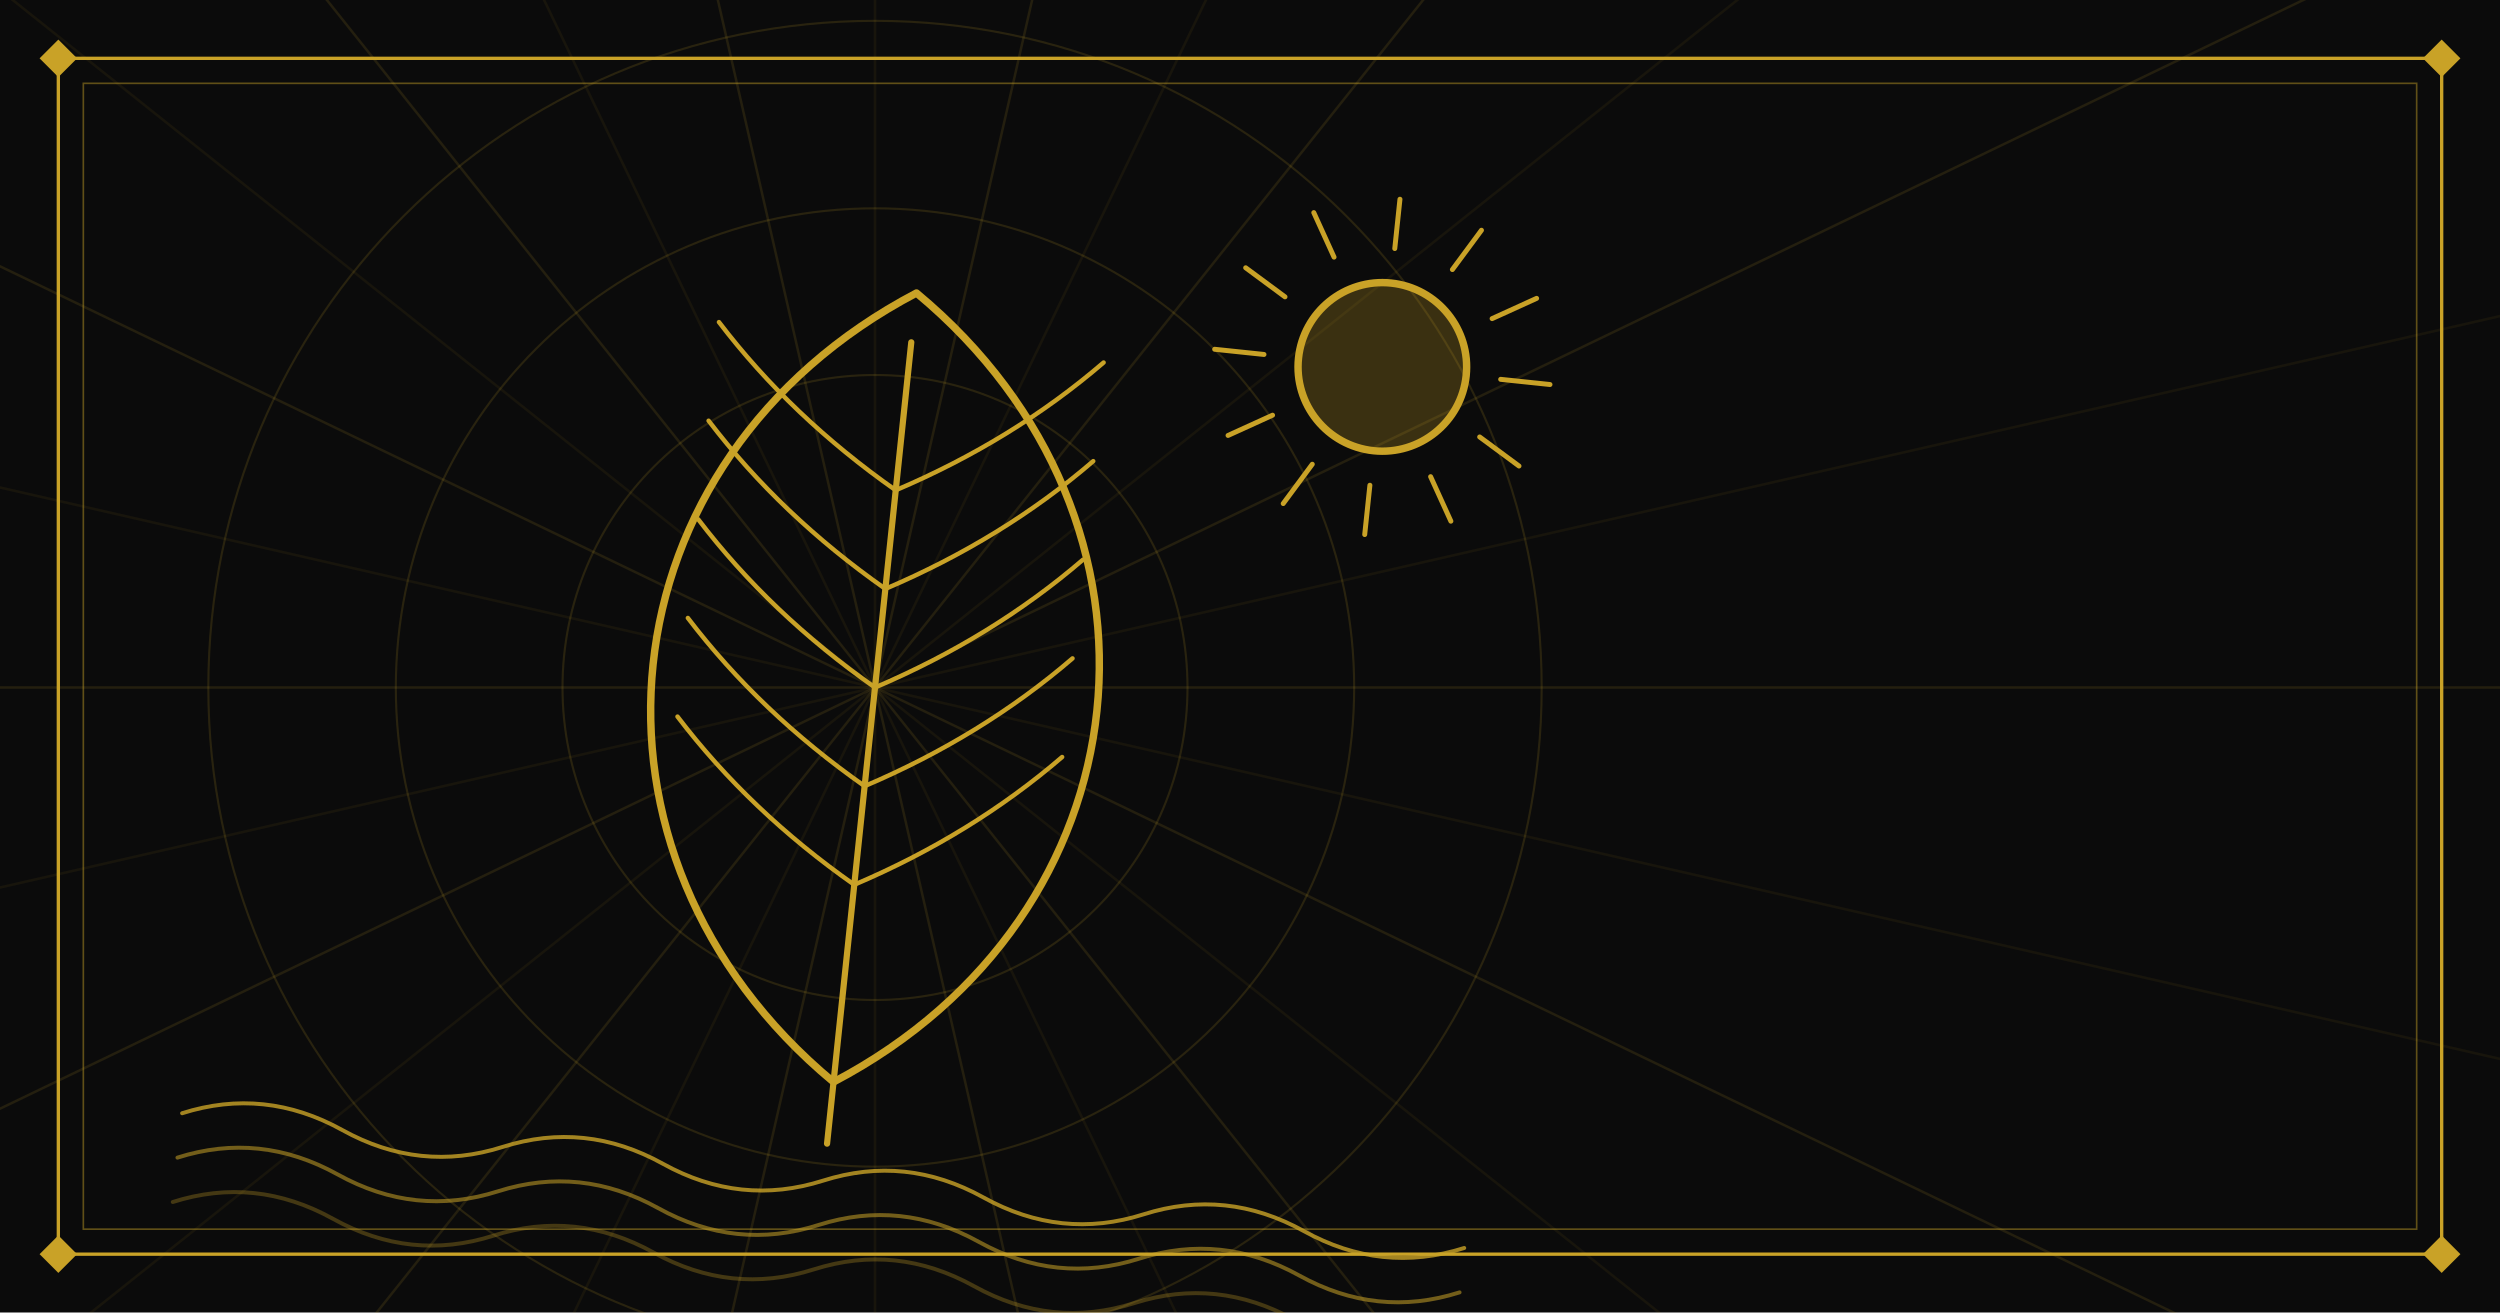
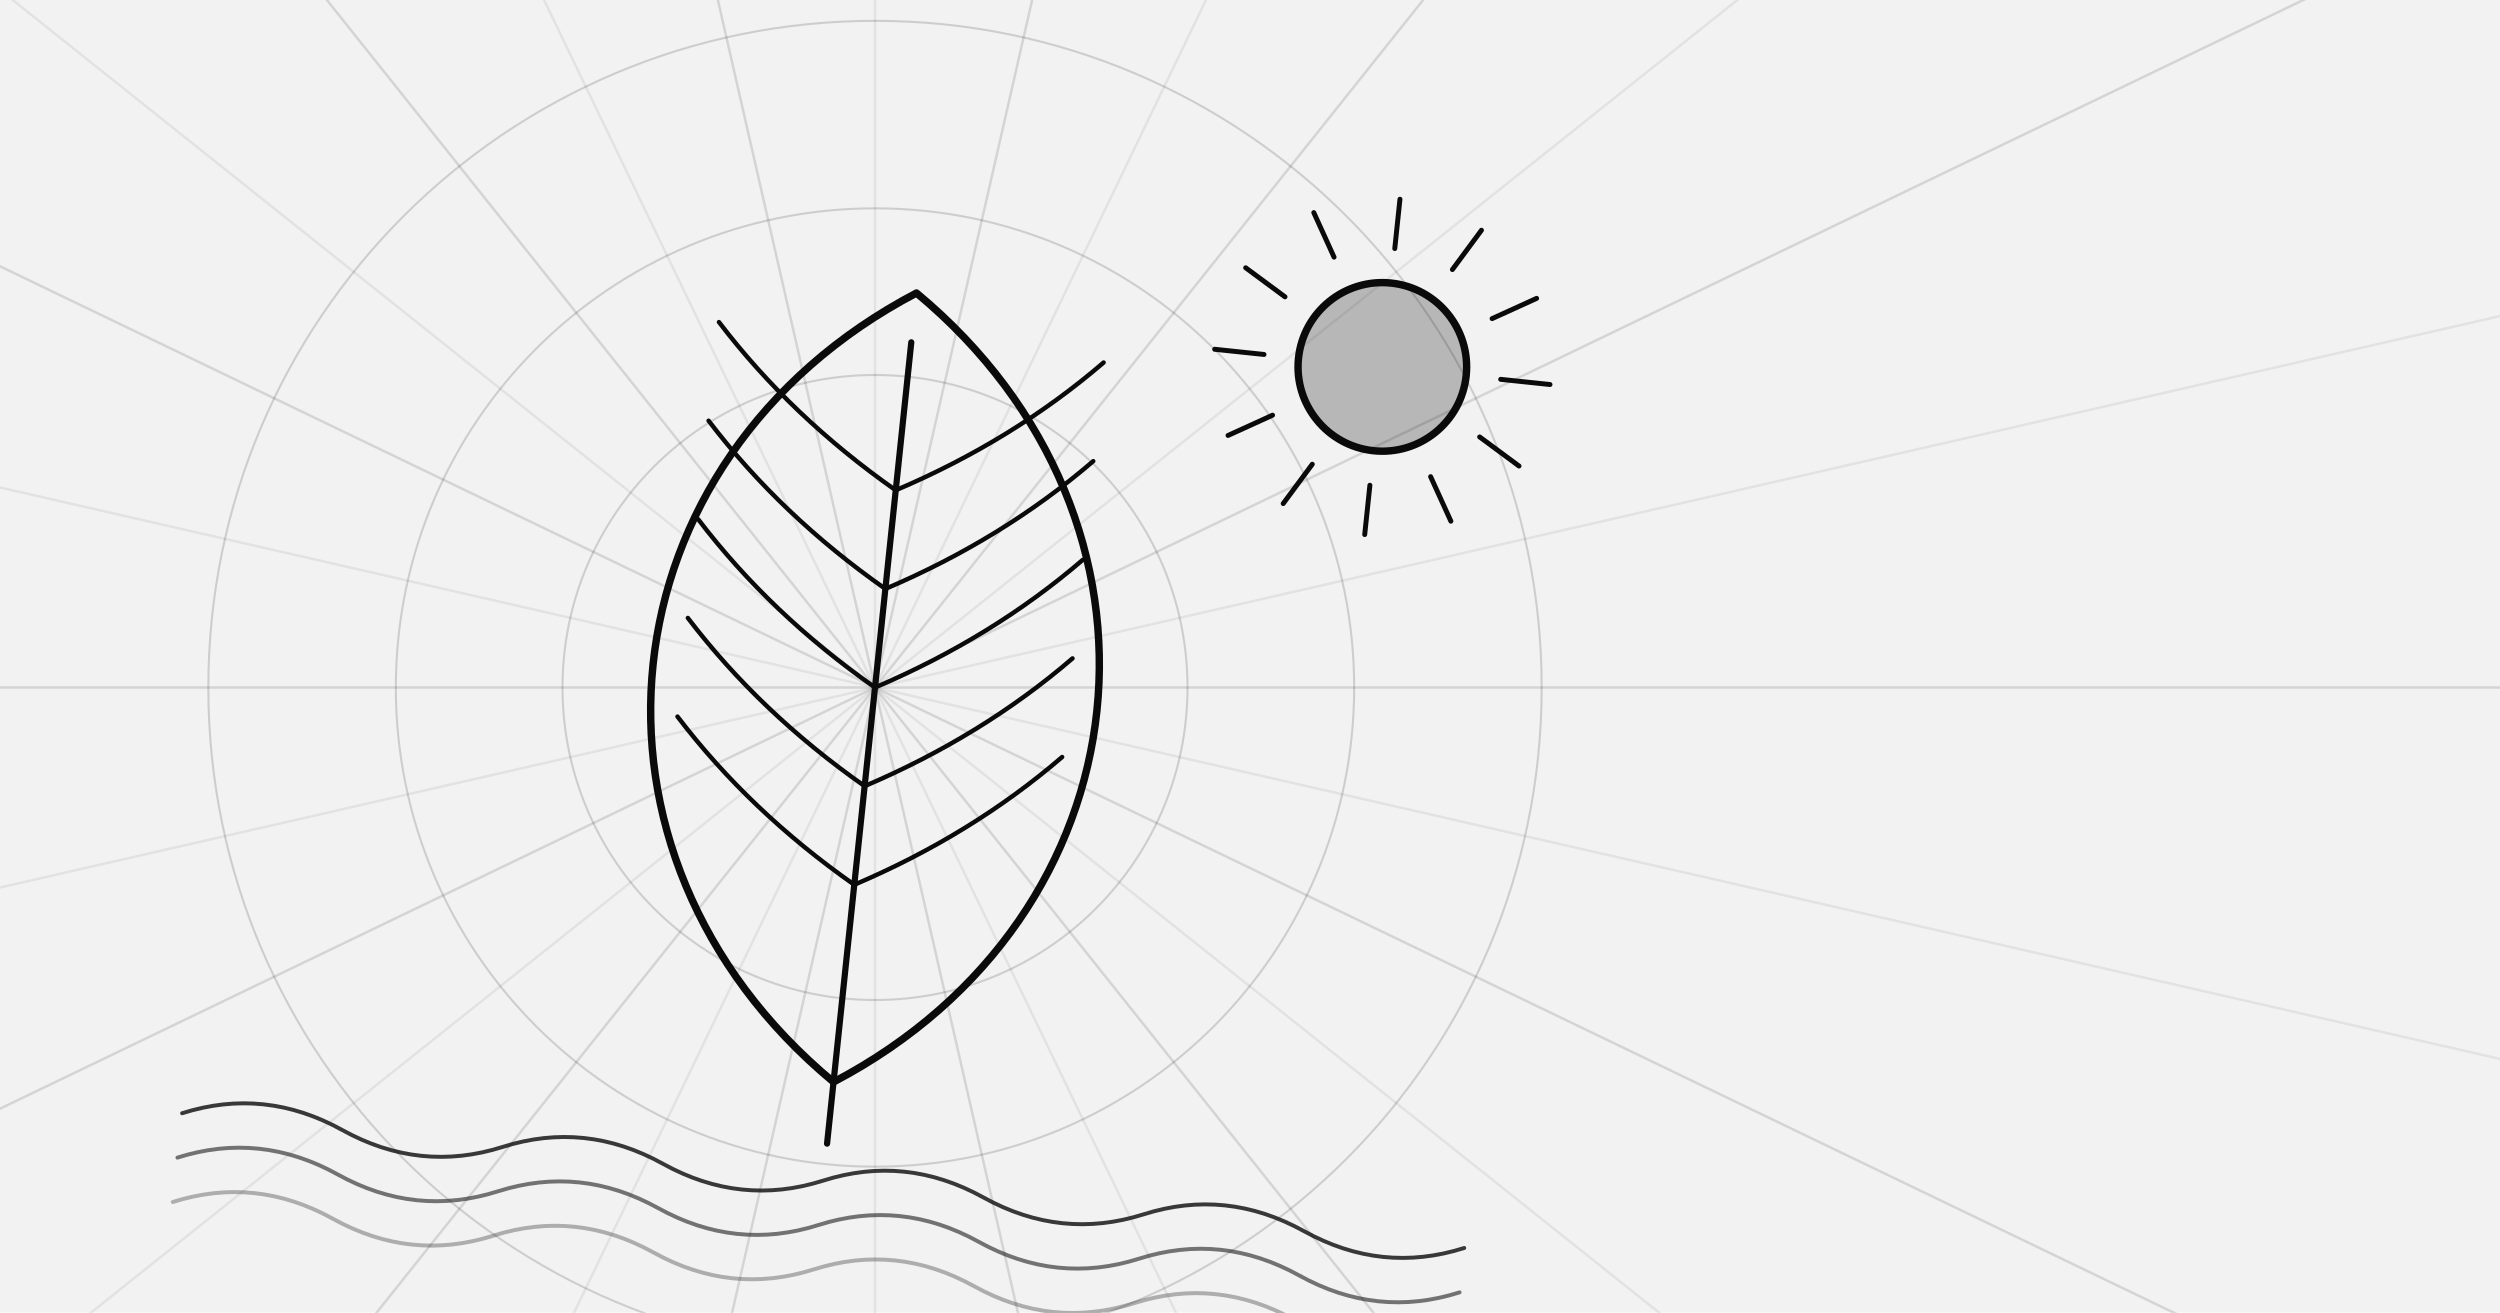
<svg xmlns="http://www.w3.org/2000/svg" viewBox="0 0 1200 630" width="1200" height="630">
-   <rect width="1200" height="630" fill="#0B0B0B" />
-   <line x1="420" y1="330" x2="1820" y2="330" stroke="#C9A227" stroke-opacity="0.13" stroke-width="1.2" />
-   <line x1="420" y1="330" x2="1785" y2="642" stroke="#C9A227" stroke-opacity="0.07" stroke-width="1.2" />
-   <line x1="420" y1="330" x2="1681" y2="937" stroke="#C9A227" stroke-opacity="0.13" stroke-width="1.2" />
-   <line x1="420" y1="330" x2="1515" y2="1203" stroke="#C9A227" stroke-opacity="0.07" stroke-width="1.2" />
-   <line x1="420" y1="330" x2="1293" y2="1425" stroke="#C9A227" stroke-opacity="0.13" stroke-width="1.2" />
-   <line x1="420" y1="330" x2="1027" y2="1591" stroke="#C9A227" stroke-opacity="0.07" stroke-width="1.2" />
-   <line x1="420" y1="330" x2="732" y2="1695" stroke="#C9A227" stroke-opacity="0.13" stroke-width="1.2" />
-   <line x1="420" y1="330" x2="420" y2="1730" stroke="#C9A227" stroke-opacity="0.07" stroke-width="1.2" />
-   <line x1="420" y1="330" x2="108" y2="1695" stroke="#C9A227" stroke-opacity="0.13" stroke-width="1.2" />
-   <line x1="420" y1="330" x2="-187" y2="1591" stroke="#C9A227" stroke-opacity="0.07" stroke-width="1.2" />
-   <line x1="420" y1="330" x2="-453" y2="1425" stroke="#C9A227" stroke-opacity="0.13" stroke-width="1.2" />
-   <line x1="420" y1="330" x2="-675" y2="1203" stroke="#C9A227" stroke-opacity="0.07" stroke-width="1.2" />
-   <line x1="420" y1="330" x2="-841" y2="937" stroke="#C9A227" stroke-opacity="0.13" stroke-width="1.2" />
-   <line x1="420" y1="330" x2="-945" y2="642" stroke="#C9A227" stroke-opacity="0.07" stroke-width="1.2" />
-   <line x1="420" y1="330" x2="-980" y2="330" stroke="#C9A227" stroke-opacity="0.13" stroke-width="1.2" />
-   <line x1="420" y1="330" x2="-945" y2="18" stroke="#C9A227" stroke-opacity="0.07" stroke-width="1.2" />
-   <line x1="420" y1="330" x2="-841" y2="-277" stroke="#C9A227" stroke-opacity="0.13" stroke-width="1.2" />
-   <line x1="420" y1="330" x2="-675" y2="-543" stroke="#C9A227" stroke-opacity="0.07" stroke-width="1.2" />
-   <line x1="420" y1="330" x2="-453" y2="-765" stroke="#C9A227" stroke-opacity="0.13" stroke-width="1.2" />
-   <line x1="420" y1="330" x2="-187" y2="-931" stroke="#C9A227" stroke-opacity="0.07" stroke-width="1.2" />
-   <line x1="420" y1="330" x2="108" y2="-1035" stroke="#C9A227" stroke-opacity="0.13" stroke-width="1.2" />
-   <line x1="420" y1="330" x2="420" y2="-1070" stroke="#C9A227" stroke-opacity="0.07" stroke-width="1.2" />
-   <line x1="420" y1="330" x2="732" y2="-1035" stroke="#C9A227" stroke-opacity="0.13" stroke-width="1.2" />
-   <line x1="420" y1="330" x2="1027" y2="-931" stroke="#C9A227" stroke-opacity="0.07" stroke-width="1.2" />
-   <line x1="420" y1="330" x2="1293" y2="-765" stroke="#C9A227" stroke-opacity="0.13" stroke-width="1.2" />
-   <line x1="420" y1="330" x2="1515" y2="-543" stroke="#C9A227" stroke-opacity="0.07" stroke-width="1.2" />
-   <line x1="420" y1="330" x2="1681" y2="-277" stroke="#C9A227" stroke-opacity="0.13" stroke-width="1.2" />
-   <line x1="420" y1="330" x2="1785" y2="18" stroke="#C9A227" stroke-opacity="0.07" stroke-width="1.2" />
-   <circle cx="420" cy="330" r="150" fill="none" stroke="#C9A227" stroke-opacity="0.16" stroke-width="1" />
-   <circle cx="420" cy="330" r="230" fill="none" stroke="#C9A227" stroke-opacity="0.16" stroke-width="1" />
-   <circle cx="420" cy="330" r="320" fill="none" stroke="#C9A227" stroke-opacity="0.16" stroke-width="1" />
-   <rect x="28" y="28" width="1144" height="574" fill="none" stroke="#C9A227" stroke-width="1.6" />
-   <rect x="40" y="40" width="1120" height="550" fill="none" stroke="#C9A227" stroke-opacity="0.45" stroke-width="0.8" />
-   <path d="M28 19 L37 28 L28 37 L19 28 Z" fill="#C9A227" />
-   <path d="M1172 19 L1181 28 L1172 37 L1163 28 Z" fill="#C9A227" />
-   <path d="M28 593 L37 602 L28 611 L19 602 Z" fill="#C9A227" />
-   <path d="M1172 593 L1181 602 L1172 611 L1163 602 Z" fill="#C9A227" />
-   <g transform="translate(420 330) rotate(6) scale(1.19)" fill="none" stroke="#C9A227" stroke-width="3" stroke-linecap="round" stroke-linejoin="round">
+   <rect width="1200" height="630" fill="#F2F2F2" />
+   <line x1="420" y1="330" x2="1820" y2="330" stroke="#0A0A0A" stroke-opacity="0.13" stroke-width="1.2" />
+   <line x1="420" y1="330" x2="1785" y2="642" stroke="#0A0A0A" stroke-opacity="0.07" stroke-width="1.2" />
+   <line x1="420" y1="330" x2="1681" y2="937" stroke="#0A0A0A" stroke-opacity="0.13" stroke-width="1.2" />
+   <line x1="420" y1="330" x2="1515" y2="1203" stroke="#0A0A0A" stroke-opacity="0.07" stroke-width="1.2" />
+   <line x1="420" y1="330" x2="1293" y2="1425" stroke="#0A0A0A" stroke-opacity="0.13" stroke-width="1.2" />
+   <line x1="420" y1="330" x2="1027" y2="1591" stroke="#0A0A0A" stroke-opacity="0.07" stroke-width="1.2" />
+   <line x1="420" y1="330" x2="732" y2="1695" stroke="#0A0A0A" stroke-opacity="0.13" stroke-width="1.2" />
+   <line x1="420" y1="330" x2="420" y2="1730" stroke="#0A0A0A" stroke-opacity="0.07" stroke-width="1.2" />
+   <line x1="420" y1="330" x2="108" y2="1695" stroke="#0A0A0A" stroke-opacity="0.13" stroke-width="1.2" />
+   <line x1="420" y1="330" x2="-187" y2="1591" stroke="#0A0A0A" stroke-opacity="0.07" stroke-width="1.2" />
+   <line x1="420" y1="330" x2="-453" y2="1425" stroke="#0A0A0A" stroke-opacity="0.13" stroke-width="1.2" />
+   <line x1="420" y1="330" x2="-675" y2="1203" stroke="#0A0A0A" stroke-opacity="0.07" stroke-width="1.2" />
+   <line x1="420" y1="330" x2="-841" y2="937" stroke="#0A0A0A" stroke-opacity="0.13" stroke-width="1.2" />
+   <line x1="420" y1="330" x2="-945" y2="642" stroke="#0A0A0A" stroke-opacity="0.07" stroke-width="1.2" />
+   <line x1="420" y1="330" x2="-980" y2="330" stroke="#0A0A0A" stroke-opacity="0.13" stroke-width="1.2" />
+   <line x1="420" y1="330" x2="-945" y2="18" stroke="#0A0A0A" stroke-opacity="0.07" stroke-width="1.2" />
+   <line x1="420" y1="330" x2="-841" y2="-277" stroke="#0A0A0A" stroke-opacity="0.13" stroke-width="1.2" />
+   <line x1="420" y1="330" x2="-675" y2="-543" stroke="#0A0A0A" stroke-opacity="0.07" stroke-width="1.2" />
+   <line x1="420" y1="330" x2="-453" y2="-765" stroke="#0A0A0A" stroke-opacity="0.13" stroke-width="1.2" />
+   <line x1="420" y1="330" x2="-187" y2="-931" stroke="#0A0A0A" stroke-opacity="0.07" stroke-width="1.2" />
+   <line x1="420" y1="330" x2="108" y2="-1035" stroke="#0A0A0A" stroke-opacity="0.13" stroke-width="1.2" />
+   <line x1="420" y1="330" x2="420" y2="-1070" stroke="#0A0A0A" stroke-opacity="0.07" stroke-width="1.2" />
+   <line x1="420" y1="330" x2="732" y2="-1035" stroke="#0A0A0A" stroke-opacity="0.13" stroke-width="1.2" />
+   <line x1="420" y1="330" x2="1027" y2="-931" stroke="#0A0A0A" stroke-opacity="0.07" stroke-width="1.2" />
+   <line x1="420" y1="330" x2="1293" y2="-765" stroke="#0A0A0A" stroke-opacity="0.13" stroke-width="1.2" />
+   <line x1="420" y1="330" x2="1515" y2="-543" stroke="#0A0A0A" stroke-opacity="0.07" stroke-width="1.2" />
+   <line x1="420" y1="330" x2="1681" y2="-277" stroke="#0A0A0A" stroke-opacity="0.13" stroke-width="1.2" />
+   <line x1="420" y1="330" x2="1785" y2="18" stroke="#0A0A0A" stroke-opacity="0.07" stroke-width="1.2" />
+   <circle cx="420" cy="330" r="150" fill="none" stroke="#0A0A0A" stroke-opacity="0.16" stroke-width="1" />
+   <circle cx="420" cy="330" r="230" fill="none" stroke="#0A0A0A" stroke-opacity="0.16" stroke-width="1" />
+   <circle cx="420" cy="330" r="320" fill="none" stroke="#0A0A0A" stroke-opacity="0.16" stroke-width="1" />
+   <g transform="translate(420 330) rotate(6) scale(1.19)" fill="none" stroke="#0A0A0A" stroke-width="3" stroke-linecap="round" stroke-linejoin="round">
    <path d="M0 -160 C120 -80 120 80 0 160 C-120 80 -120 -80 0 -160 Z" />
    <line x1="0" y1="-140" x2="0" y2="185" stroke-width="2.5" />
    <path d="M0 -80 Q -45 -105 -78 -140" stroke-width="1.8" />
    <path d="M0 -80 Q 45 -105 78 -140" stroke-width="1.8" />
    <path d="M0 -40 Q -45 -65 -78 -100" stroke-width="1.8" />
    <path d="M0 -40 Q 45 -65 78 -100" stroke-width="1.8" />
    <path d="M0 0 Q -45 -25 -78 -60" stroke-width="1.8" />
    <path d="M0 0 Q 45 -25 78 -60" stroke-width="1.8" />
    <path d="M0 40 Q -45 15 -78 -20" stroke-width="1.8" />
    <path d="M0 40 Q 45 15 78 -20" stroke-width="1.8" />
    <path d="M0 80 Q -45 55 -78 20" stroke-width="1.8" />
    <path d="M0 80 Q 45 55 78 20" stroke-width="1.8" />
-     <circle cx="190" cy="-150" r="34" fill="#C9A227" fill-opacity="0.25" />
+     <circle cx="190" cy="-150" r="34" fill="#0A0A0A" fill-opacity="0.25" />
    <line x1="238" y1="-150" x2="258" y2="-150" stroke-width="2" />
    <line x1="232" y1="-126" x2="249" y2="-116" stroke-width="2" />
    <line x1="214" y1="-108" x2="224" y2="-91" stroke-width="2" />
    <line x1="190" y1="-102" x2="190" y2="-82" stroke-width="2" />
    <line x1="166" y1="-108" x2="156" y2="-91" stroke-width="2" />
    <line x1="148" y1="-126" x2="131" y2="-116" stroke-width="2" />
    <line x1="142" y1="-150" x2="122" y2="-150" stroke-width="2" />
    <line x1="148" y1="-174" x2="131" y2="-184" stroke-width="2" />
    <line x1="166" y1="-192" x2="156" y2="-209" stroke-width="2" />
    <line x1="190" y1="-198" x2="190" y2="-218" stroke-width="2" />
    <line x1="214" y1="-192" x2="224" y2="-209" stroke-width="2" />
    <line x1="232" y1="-174" x2="249" y2="-184" stroke-width="2" />
    <path d="M-260 200 q 32 -14 65 0 t 65 0 t 65 0 t 65 0 t 65 0 t 65 0 t 65 0 t 65 0" stroke-width="1.6" stroke-opacity="0.80" />
    <path d="M-260 218 q 32 -14 65 0 t 65 0 t 65 0 t 65 0 t 65 0 t 65 0 t 65 0 t 65 0" stroke-width="1.6" stroke-opacity="0.55" />
    <path d="M-260 236 q 32 -14 65 0 t 65 0 t 65 0 t 65 0 t 65 0 t 65 0 t 65 0 t 65 0" stroke-width="1.6" stroke-opacity="0.30" />
  </g>
</svg>
